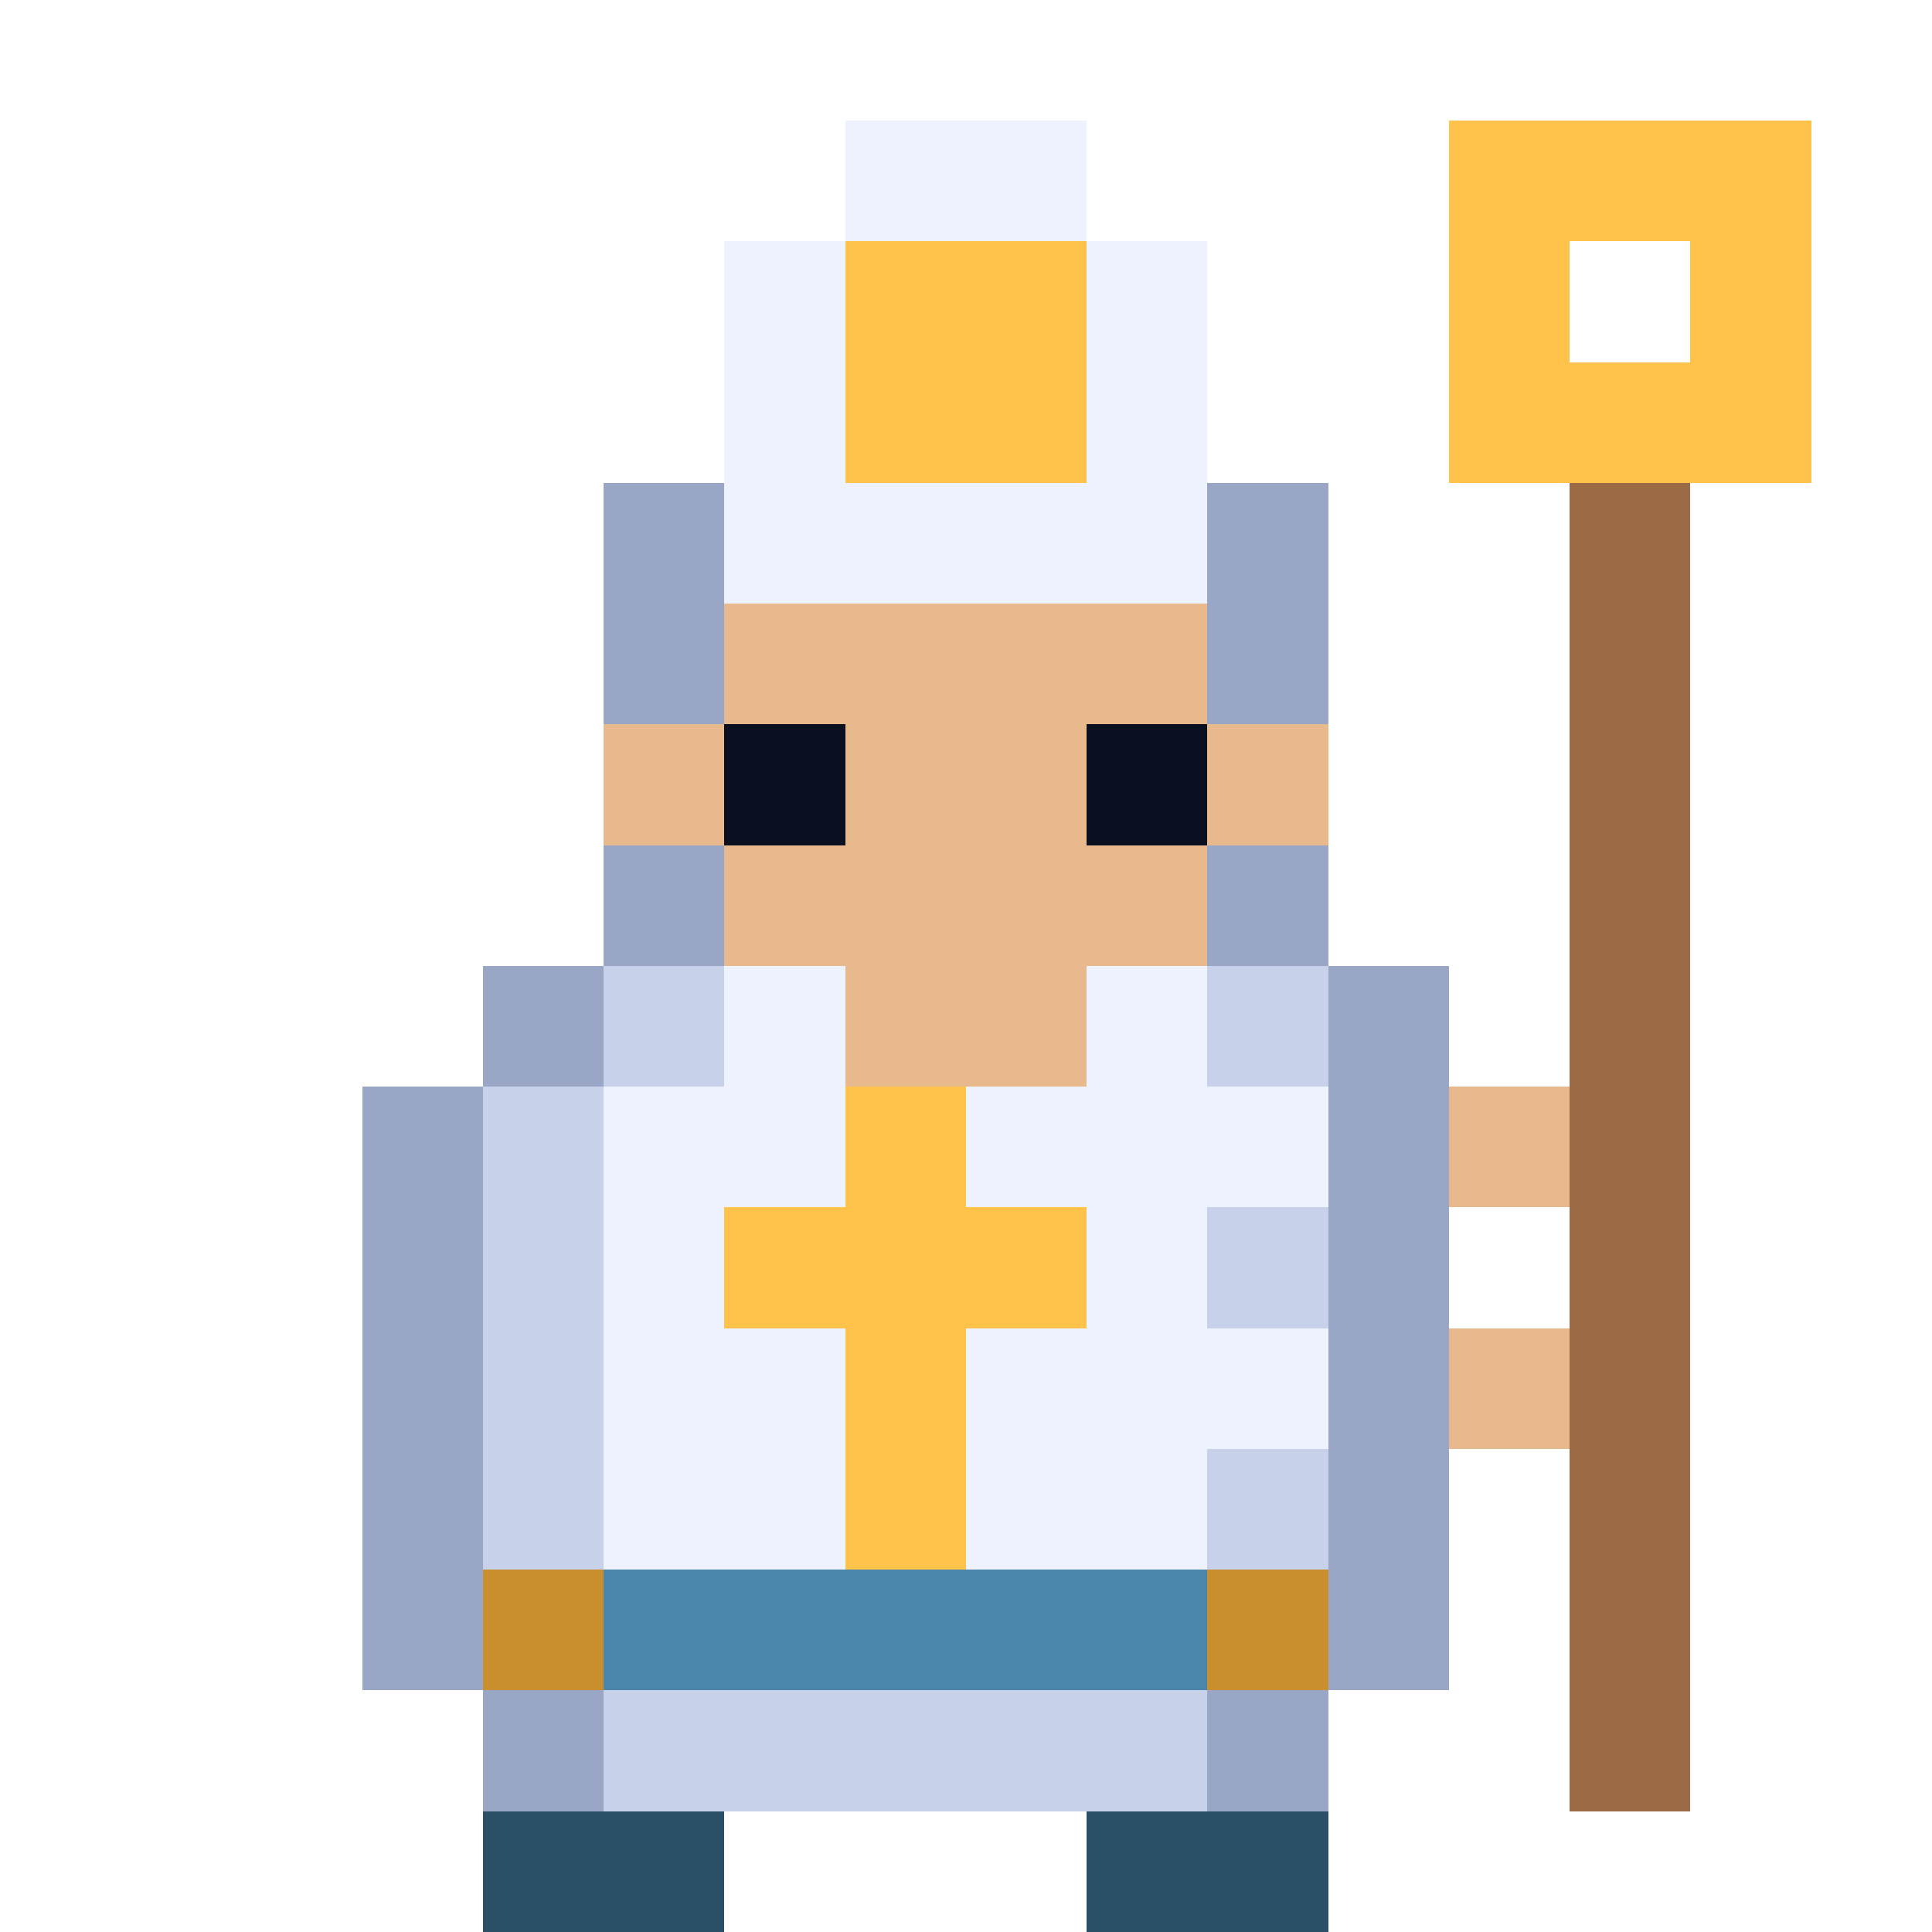
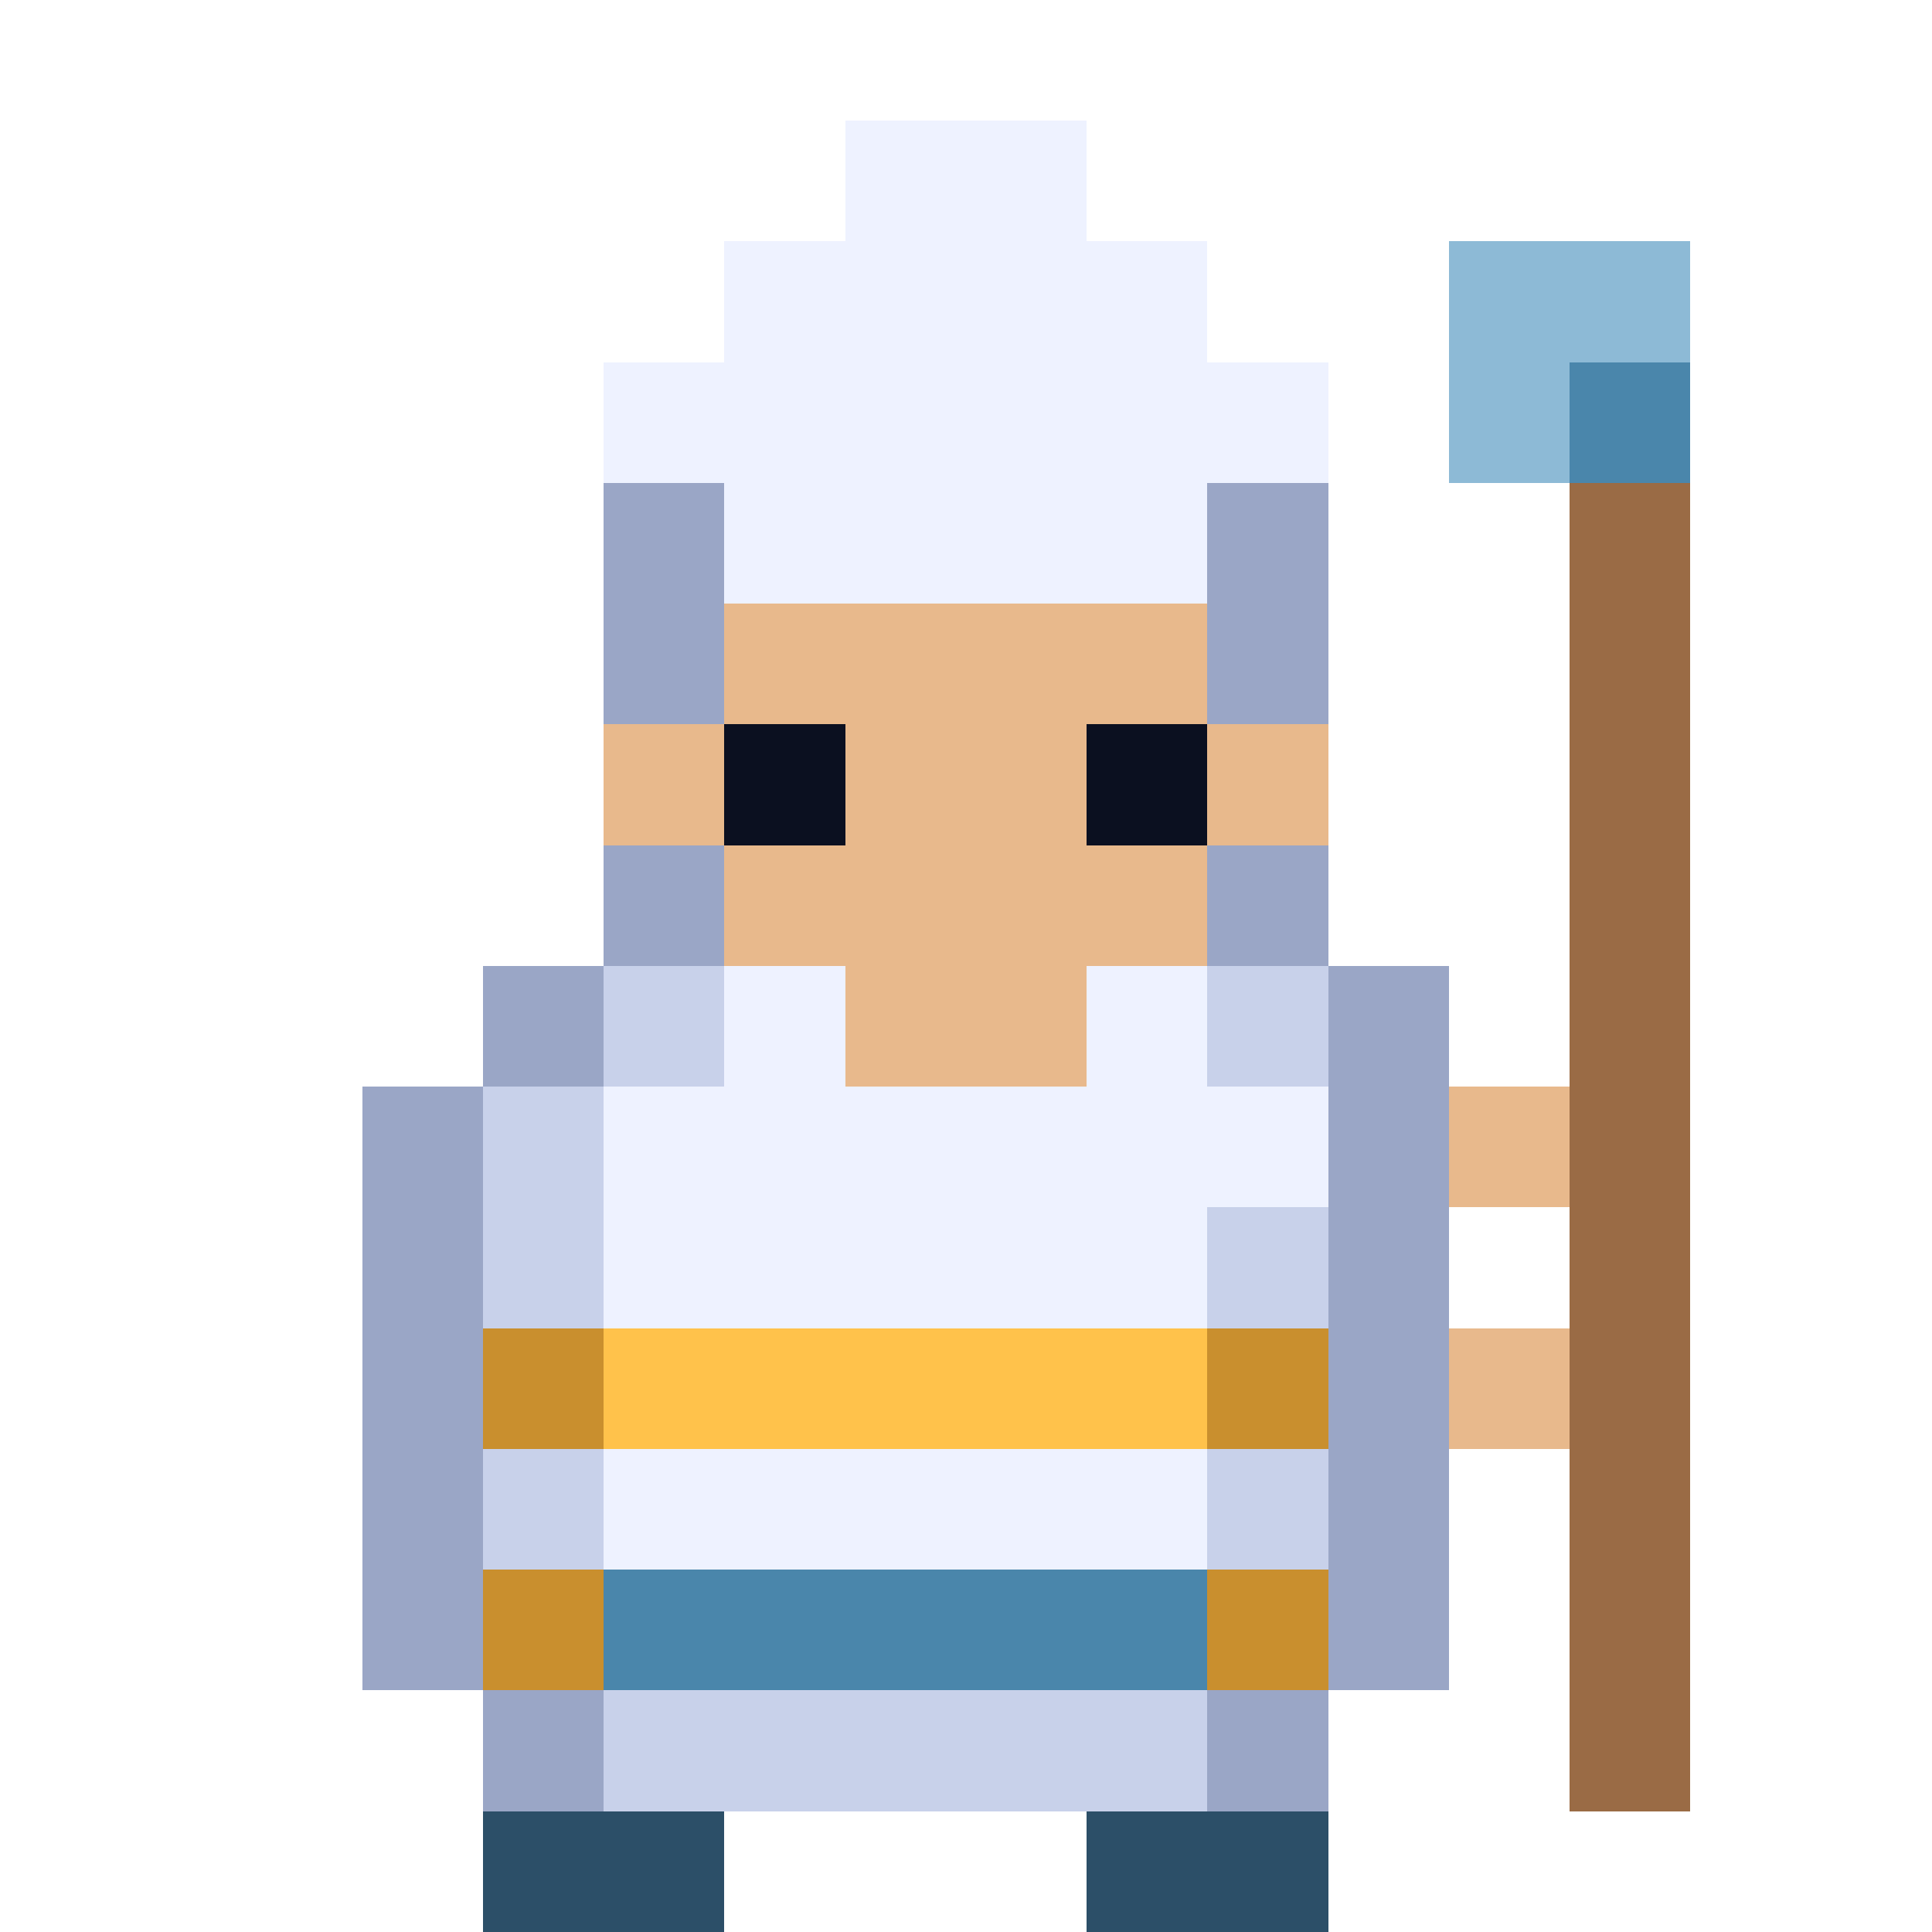
<svg xmlns="http://www.w3.org/2000/svg" viewBox="0 0 16 16" shape-rendering="crispEdges">
  <rect x="7" y="1" width="1" height="1" fill="#EEF2FF" />
  <rect x="8" y="1" width="1" height="1" fill="#EEF2FF" />
-   <rect x="12" y="1" width="1" height="1" fill="#FFC24B" />
-   <rect x="13" y="1" width="1" height="1" fill="#FFC24B" />
-   <rect x="14" y="1" width="1" height="1" fill="#FFC24B" />
  <rect x="6" y="2" width="1" height="1" fill="#EEF2FF" />
-   <rect x="7" y="2" width="1" height="1" fill="#FFC24B" />
-   <rect x="8" y="2" width="1" height="1" fill="#FFC24B" />
+   <rect x="7" y="2" width="1" height="1" fill="#EEF2FF" />
+   <rect x="8" y="2" width="1" height="1" fill="#EEF2FF" />
  <rect x="9" y="2" width="1" height="1" fill="#EEF2FF" />
-   <rect x="12" y="2" width="1" height="1" fill="#FFC24B" />
-   <rect x="14" y="2" width="1" height="1" fill="#FFC24B" />
+   <rect x="12" y="2" width="1" height="1" fill="#8DBAD6" />
+   <rect x="13" y="2" width="1" height="1" fill="#8DBAD6" />
+   <rect x="5" y="3" width="1" height="1" fill="#EEF2FF" />
  <rect x="6" y="3" width="1" height="1" fill="#EEF2FF" />
-   <rect x="7" y="3" width="1" height="1" fill="#FFC24B" />
-   <rect x="8" y="3" width="1" height="1" fill="#FFC24B" />
+   <rect x="7" y="3" width="1" height="1" fill="#EEF2FF" />
+   <rect x="8" y="3" width="1" height="1" fill="#EEF2FF" />
  <rect x="9" y="3" width="1" height="1" fill="#EEF2FF" />
-   <rect x="12" y="3" width="1" height="1" fill="#FFC24B" />
-   <rect x="13" y="3" width="1" height="1" fill="#FFC24B" />
-   <rect x="14" y="3" width="1" height="1" fill="#FFC24B" />
+   <rect x="10" y="3" width="1" height="1" fill="#EEF2FF" />
+   <rect x="12" y="3" width="1" height="1" fill="#8DBAD6" />
+   <rect x="13" y="3" width="1" height="1" fill="#4A86AB" />
  <rect x="5" y="4" width="1" height="1" fill="#9AA6C6" />
  <rect x="6" y="4" width="1" height="1" fill="#EEF2FF" />
  <rect x="7" y="4" width="1" height="1" fill="#EEF2FF" />
  <rect x="8" y="4" width="1" height="1" fill="#EEF2FF" />
  <rect x="9" y="4" width="1" height="1" fill="#EEF2FF" />
  <rect x="10" y="4" width="1" height="1" fill="#9AA6C6" />
  <rect x="13" y="4" width="1" height="1" fill="#9A6B45" />
  <rect x="5" y="5" width="1" height="1" fill="#9AA6C6" />
  <rect x="6" y="5" width="1" height="1" fill="#E8B98C" />
  <rect x="7" y="5" width="1" height="1" fill="#E8B98C" />
  <rect x="8" y="5" width="1" height="1" fill="#E8B98C" />
  <rect x="9" y="5" width="1" height="1" fill="#E8B98C" />
  <rect x="10" y="5" width="1" height="1" fill="#9AA6C6" />
  <rect x="13" y="5" width="1" height="1" fill="#9A6B45" />
  <rect x="5" y="6" width="1" height="1" fill="#E8B98C" />
  <rect x="6" y="6" width="1" height="1" fill="#0B1020" />
  <rect x="7" y="6" width="1" height="1" fill="#E8B98C" />
  <rect x="8" y="6" width="1" height="1" fill="#E8B98C" />
  <rect x="9" y="6" width="1" height="1" fill="#0B1020" />
  <rect x="10" y="6" width="1" height="1" fill="#E8B98C" />
  <rect x="13" y="6" width="1" height="1" fill="#9A6B45" />
  <rect x="5" y="7" width="1" height="1" fill="#9AA6C6" />
  <rect x="6" y="7" width="1" height="1" fill="#E8B98C" />
  <rect x="7" y="7" width="1" height="1" fill="#E8B98C" />
  <rect x="8" y="7" width="1" height="1" fill="#E8B98C" />
  <rect x="9" y="7" width="1" height="1" fill="#E8B98C" />
  <rect x="10" y="7" width="1" height="1" fill="#9AA6C6" />
  <rect x="13" y="7" width="1" height="1" fill="#9A6B45" />
  <rect x="4" y="8" width="1" height="1" fill="#9AA6C6" />
  <rect x="5" y="8" width="1" height="1" fill="#C8D1EA" />
  <rect x="6" y="8" width="1" height="1" fill="#EEF2FF" />
  <rect x="7" y="8" width="1" height="1" fill="#E8B98C" />
  <rect x="8" y="8" width="1" height="1" fill="#E8B98C" />
  <rect x="9" y="8" width="1" height="1" fill="#EEF2FF" />
  <rect x="10" y="8" width="1" height="1" fill="#C8D1EA" />
  <rect x="11" y="8" width="1" height="1" fill="#9AA6C6" />
  <rect x="13" y="8" width="1" height="1" fill="#9A6B45" />
  <rect x="3" y="9" width="1" height="1" fill="#9AA6C6" />
  <rect x="4" y="9" width="1" height="1" fill="#C8D1EA" />
  <rect x="5" y="9" width="1" height="1" fill="#EEF2FF" />
  <rect x="6" y="9" width="1" height="1" fill="#EEF2FF" />
-   <rect x="7" y="9" width="1" height="1" fill="#FFC24B" />
+   <rect x="7" y="9" width="1" height="1" fill="#EEF2FF" />
  <rect x="8" y="9" width="1" height="1" fill="#EEF2FF" />
  <rect x="9" y="9" width="1" height="1" fill="#EEF2FF" />
  <rect x="10" y="9" width="1" height="1" fill="#EEF2FF" />
  <rect x="11" y="9" width="1" height="1" fill="#9AA6C6" />
  <rect x="12" y="9" width="1" height="1" fill="#E8B98C" />
  <rect x="13" y="9" width="1" height="1" fill="#9A6B45" />
  <rect x="3" y="10" width="1" height="1" fill="#9AA6C6" />
  <rect x="4" y="10" width="1" height="1" fill="#C8D1EA" />
  <rect x="5" y="10" width="1" height="1" fill="#EEF2FF" />
-   <rect x="6" y="10" width="1" height="1" fill="#FFC24B" />
-   <rect x="7" y="10" width="1" height="1" fill="#FFC24B" />
-   <rect x="8" y="10" width="1" height="1" fill="#FFC24B" />
+   <rect x="6" y="10" width="1" height="1" fill="#EEF2FF" />
+   <rect x="7" y="10" width="1" height="1" fill="#EEF2FF" />
+   <rect x="8" y="10" width="1" height="1" fill="#EEF2FF" />
  <rect x="9" y="10" width="1" height="1" fill="#EEF2FF" />
  <rect x="10" y="10" width="1" height="1" fill="#C8D1EA" />
  <rect x="11" y="10" width="1" height="1" fill="#9AA6C6" />
  <rect x="13" y="10" width="1" height="1" fill="#9A6B45" />
  <rect x="3" y="11" width="1" height="1" fill="#9AA6C6" />
-   <rect x="4" y="11" width="1" height="1" fill="#C8D1EA" />
-   <rect x="5" y="11" width="1" height="1" fill="#EEF2FF" />
-   <rect x="6" y="11" width="1" height="1" fill="#EEF2FF" />
+   <rect x="4" y="11" width="1" height="1" fill="#C98F2E" />
+   <rect x="5" y="11" width="1" height="1" fill="#FFC24B" />
+   <rect x="6" y="11" width="1" height="1" fill="#FFC24B" />
  <rect x="7" y="11" width="1" height="1" fill="#FFC24B" />
-   <rect x="8" y="11" width="1" height="1" fill="#EEF2FF" />
-   <rect x="9" y="11" width="1" height="1" fill="#EEF2FF" />
-   <rect x="10" y="11" width="1" height="1" fill="#EEF2FF" />
+   <rect x="8" y="11" width="1" height="1" fill="#FFC24B" />
+   <rect x="9" y="11" width="1" height="1" fill="#FFC24B" />
+   <rect x="10" y="11" width="1" height="1" fill="#C98F2E" />
  <rect x="11" y="11" width="1" height="1" fill="#9AA6C6" />
  <rect x="12" y="11" width="1" height="1" fill="#E8B98C" />
  <rect x="13" y="11" width="1" height="1" fill="#9A6B45" />
  <rect x="3" y="12" width="1" height="1" fill="#9AA6C6" />
  <rect x="4" y="12" width="1" height="1" fill="#C8D1EA" />
  <rect x="5" y="12" width="1" height="1" fill="#EEF2FF" />
  <rect x="6" y="12" width="1" height="1" fill="#EEF2FF" />
-   <rect x="7" y="12" width="1" height="1" fill="#FFC24B" />
+   <rect x="7" y="12" width="1" height="1" fill="#EEF2FF" />
  <rect x="8" y="12" width="1" height="1" fill="#EEF2FF" />
  <rect x="9" y="12" width="1" height="1" fill="#EEF2FF" />
  <rect x="10" y="12" width="1" height="1" fill="#C8D1EA" />
  <rect x="11" y="12" width="1" height="1" fill="#9AA6C6" />
  <rect x="13" y="12" width="1" height="1" fill="#9A6B45" />
  <rect x="3" y="13" width="1" height="1" fill="#9AA6C6" />
  <rect x="4" y="13" width="1" height="1" fill="#C98F2E" />
  <rect x="5" y="13" width="1" height="1" fill="#4A86AB" />
  <rect x="6" y="13" width="1" height="1" fill="#4A86AB" />
  <rect x="7" y="13" width="1" height="1" fill="#4A86AB" />
  <rect x="8" y="13" width="1" height="1" fill="#4A86AB" />
  <rect x="9" y="13" width="1" height="1" fill="#4A86AB" />
  <rect x="10" y="13" width="1" height="1" fill="#C98F2E" />
  <rect x="11" y="13" width="1" height="1" fill="#9AA6C6" />
  <rect x="13" y="13" width="1" height="1" fill="#9A6B45" />
  <rect x="4" y="14" width="1" height="1" fill="#9AA6C6" />
  <rect x="5" y="14" width="1" height="1" fill="#C8D1EA" />
  <rect x="6" y="14" width="1" height="1" fill="#C8D1EA" />
  <rect x="7" y="14" width="1" height="1" fill="#C8D1EA" />
  <rect x="8" y="14" width="1" height="1" fill="#C8D1EA" />
  <rect x="9" y="14" width="1" height="1" fill="#C8D1EA" />
  <rect x="10" y="14" width="1" height="1" fill="#9AA6C6" />
  <rect x="13" y="14" width="1" height="1" fill="#9A6B45" />
  <rect x="4" y="15" width="1" height="1" fill="#2C4F68" />
  <rect x="5" y="15" width="1" height="1" fill="#2C4F68" />
  <rect x="9" y="15" width="1" height="1" fill="#2C4F68" />
  <rect x="10" y="15" width="1" height="1" fill="#2C4F68" />
</svg>
